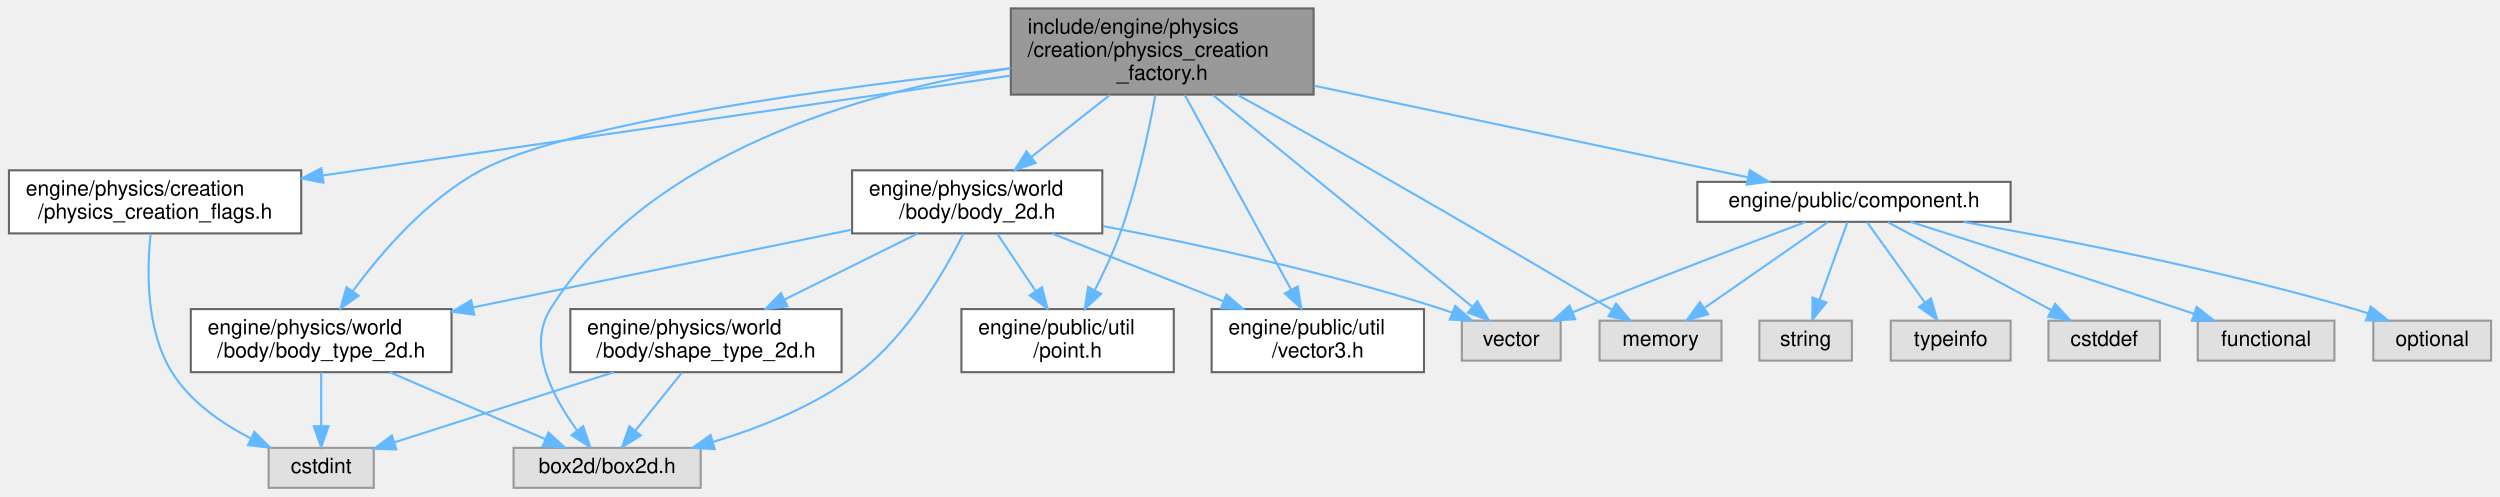
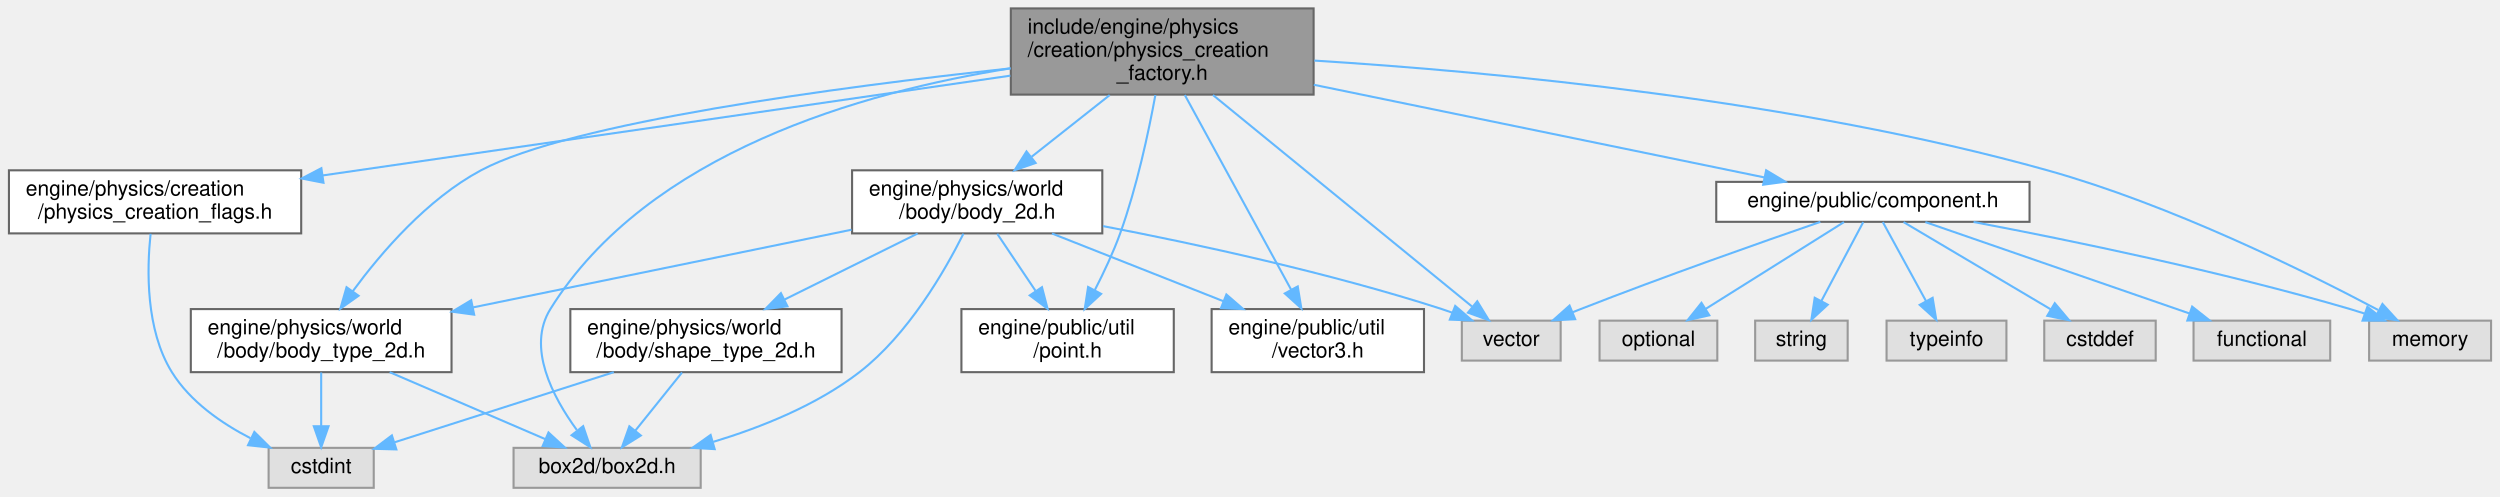
<svg xmlns="http://www.w3.org/2000/svg" xmlns:xlink="http://www.w3.org/1999/xlink" width="1189pt" height="236pt" viewBox="0.00 0.00 1188.50 236.00">
  <g id="graph0" class="graph" transform="scale(1 1) rotate(0) translate(4 232)">
    <g id="Node000001" class="node">
      <g id="a_Node000001">
        <a xlink:title=" ">
          <polygon fill="#999999" stroke="#666666" points="620.5,-228 476.5,-228 476.5,-187 620.5,-187 620.5,-228" />
          <text text-anchor="start" x="484.5" y="-216" font-family="Helvetica,sans-Serif" font-size="10.00">include/engine/physics</text>
          <text text-anchor="start" x="484.5" y="-205" font-family="Helvetica,sans-Serif" font-size="10.00">/creation/physics_creation</text>
          <text text-anchor="middle" x="548.5" y="-194" font-family="Helvetica,sans-Serif" font-size="10.00">_factory.h</text>
        </a>
      </g>
    </g>
    <g id="Node000002" class="node">
      <g id="a_Node000002">
        <a xlink:title=" ">
          <polygon fill="#e0e0e0" stroke="#999999" points="329,-19 240,-19 240,0 329,0 329,-19" />
          <text text-anchor="middle" x="284.5" y="-7" font-family="Helvetica,sans-Serif" font-size="10.00">box2d/box2d.h</text>
        </a>
      </g>
    </g>
    <g id="edge1_Node000001_Node000002" class="edge">
      <g id="a_edge1_Node000001_Node000002">
        <a xlink:title=" ">
          <path fill="none" stroke="#63b8ff" d="M476.28,-199.49C406.2,-188.33 303.85,-159.49 257.5,-85 246.2,-66.84 258.59,-43.26 270.06,-27.54" />
          <polygon fill="#63b8ff" stroke="#63b8ff" points="273.1,-29.32 276.52,-19.29 267.59,-25 273.1,-29.32" />
        </a>
      </g>
    </g>
    <g id="Node000003" class="node">
      <g id="a_Node000003">
        <a xlink:href="physics__creation__flags_8h.html" target="_top" xlink:title=" ">
          <polygon fill="white" stroke="#666666" points="139,-151 0,-151 0,-121 139,-121 139,-151" />
          <text text-anchor="start" x="8" y="-139" font-family="Helvetica,sans-Serif" font-size="10.00">engine/physics/creation</text>
          <text text-anchor="middle" x="69.5" y="-128" font-family="Helvetica,sans-Serif" font-size="10.00">/physics_creation_flags.h</text>
        </a>
      </g>
    </g>
    <g id="edge2_Node000001_Node000003" class="edge">
      <g id="a_edge2_Node000001_Node000003">
        <a xlink:title=" ">
          <path fill="none" stroke="#63b8ff" d="M476.27,-196.02C388.35,-183.26 240.37,-161.79 149.21,-148.56" />
          <polygon fill="#63b8ff" stroke="#63b8ff" points="149.6,-145.08 139.2,-147.11 148.59,-152.01 149.6,-145.08" />
        </a>
      </g>
    </g>
    <g id="Node000005" class="node">
      <g id="a_Node000005">
        <a xlink:href="body__2d_8h.html" target="_top" xlink:title=" ">
          <polygon fill="white" stroke="#666666" points="520,-151 401,-151 401,-121 520,-121 520,-151" />
          <text text-anchor="start" x="409" y="-139" font-family="Helvetica,sans-Serif" font-size="10.00">engine/physics/world</text>
          <text text-anchor="middle" x="460.5" y="-128" font-family="Helvetica,sans-Serif" font-size="10.00">/body/body_2d.h</text>
        </a>
      </g>
    </g>
    <g id="edge4_Node000001_Node000005" class="edge">
      <g id="a_edge4_Node000001_Node000005">
        <a xlink:title=" ">
          <path fill="none" stroke="#63b8ff" d="M523.52,-186.77C511.91,-177.6 498.1,-166.7 486.38,-157.44" />
          <polygon fill="#63b8ff" stroke="#63b8ff" points="488.29,-154.49 478.28,-151.04 483.95,-159.98 488.29,-154.49" />
        </a>
      </g>
    </g>
    <g id="Node000006" class="node">
      <g id="a_Node000006">
        <a xlink:href="body__type__2d_8h.html" target="_top" xlink:title=" ">
          <polygon fill="white" stroke="#666666" points="210.5,-85 86.5,-85 86.5,-55 210.5,-55 210.5,-85" />
          <text text-anchor="start" x="94.5" y="-73" font-family="Helvetica,sans-Serif" font-size="10.00">engine/physics/world</text>
          <text text-anchor="middle" x="148.5" y="-62" font-family="Helvetica,sans-Serif" font-size="10.00">/body/body_type_2d.h</text>
        </a>
      </g>
    </g>
    <g id="edge15_Node000001_Node000006" class="edge">
      <g id="a_edge15_Node000001_Node000006">
        <a xlink:title=" ">
          <path fill="none" stroke="#63b8ff" d="M476.41,-199.5C394.62,-190.62 267.04,-173.71 224.5,-151 198.97,-137.37 177.1,-111.97 163.47,-93.43" />
          <polygon fill="#63b8ff" stroke="#63b8ff" points="166.28,-91.34 157.63,-85.22 160.57,-95.4 166.28,-91.34" />
        </a>
      </g>
    </g>
    <g id="Node000008" class="node">
      <g id="a_Node000008">
        <a xlink:href="point_8h.html" target="_top" xlink:title=" ">
          <polygon fill="white" stroke="#666666" points="554,-85 453,-85 453,-55 554,-55 554,-85" />
          <text text-anchor="start" x="461" y="-73" font-family="Helvetica,sans-Serif" font-size="10.00">engine/public/util</text>
          <text text-anchor="middle" x="503.5" y="-62" font-family="Helvetica,sans-Serif" font-size="10.00">/point.h</text>
        </a>
      </g>
    </g>
    <g id="edge24_Node000001_Node000008" class="edge">
      <g id="a_edge24_Node000001_Node000008">
        <a xlink:title=" ">
          <path fill="none" stroke="#63b8ff" d="M545.24,-186.77C542.02,-169.19 536.43,-142.94 528.5,-121 525.23,-111.95 520.74,-102.4 516.47,-94.11" />
          <polygon fill="#63b8ff" stroke="#63b8ff" points="519.43,-92.23 511.64,-85.05 513.25,-95.52 519.43,-92.23" />
        </a>
      </g>
    </g>
    <g id="Node000009" class="node">
      <g id="a_Node000009">
        <a xlink:href="vector3_8h.html" target="_top" xlink:title=" ">
          <polygon fill="white" stroke="#666666" points="673,-85 572,-85 572,-55 673,-55 673,-85" />
          <text text-anchor="start" x="580" y="-73" font-family="Helvetica,sans-Serif" font-size="10.00">engine/public/util</text>
          <text text-anchor="middle" x="622.5" y="-62" font-family="Helvetica,sans-Serif" font-size="10.00">/vector3.h</text>
        </a>
      </g>
    </g>
    <g id="edge25_Node000001_Node000009" class="edge">
      <g id="a_edge25_Node000001_Node000009">
        <a xlink:title=" ">
          <path fill="none" stroke="#63b8ff" d="M559.26,-186.8C572.68,-162.22 595.6,-120.25 609.85,-94.16" />
          <polygon fill="#63b8ff" stroke="#63b8ff" points="612.95,-95.78 614.67,-85.33 606.81,-92.43 612.95,-95.78" />
        </a>
      </g>
    </g>
    <g id="Node000010" class="node">
      <g id="a_Node000010">
        <a xlink:title=" ">
          <polygon fill="#e0e0e0" stroke="#999999" points="738,-79.5 691,-79.5 691,-60.5 738,-60.5 738,-79.5" />
          <text text-anchor="middle" x="714.5" y="-67.5" font-family="Helvetica,sans-Serif" font-size="10.00">vector</text>
        </a>
      </g>
    </g>
    <g id="edge27_Node000001_Node000010" class="edge">
      <g id="a_edge27_Node000001_Node000010">
        <a xlink:title=" ">
          <path fill="none" stroke="#63b8ff" d="M572.64,-186.8C606.03,-159.54 665.61,-110.91 695.82,-86.24" />
          <polygon fill="#63b8ff" stroke="#63b8ff" points="698.33,-88.72 703.86,-79.69 693.9,-83.3 698.33,-88.72" />
        </a>
      </g>
    </g>
    <g id="Node000011" class="node">
      <g id="a_Node000011">
        <a xlink:href="component_8h.html" target="_top" xlink:title=" ">
-           <polygon fill="white" stroke="#666666" points="952,-145.5 803,-145.5 803,-126.5 952,-126.5 952,-145.5" />
-           <text text-anchor="middle" x="877.5" y="-133.5" font-family="Helvetica,sans-Serif" font-size="10.00">engine/public/component.h</text>
+           <polygon fill="white" stroke="#666666" points="961,-145.5 812,-145.5 812,-126.5 961,-126.5 961,-145.5" />
+           <text text-anchor="middle" x="886.5" y="-133.5" font-family="Helvetica,sans-Serif" font-size="10.00">engine/public/component.h</text>
        </a>
      </g>
    </g>
    <g id="edge16_Node000001_Node000011" class="edge">
      <g id="a_edge16_Node000001_Node000011">
        <a xlink:title=" ">
-           <path fill="none" stroke="#63b8ff" d="M620.7,-191.25C683.2,-178.04 771.99,-159.29 827.1,-147.65" />
-           <polygon fill="#63b8ff" stroke="#63b8ff" points="827.93,-151.05 836.99,-145.56 826.48,-144.2 827.93,-151.05" />
-         </a>
-       </g>
-     </g>
-     <g id="Node000013" class="node">
-       <g id="a_Node000013">
-         <a xlink:title=" ">
-           <polygon fill="#e0e0e0" stroke="#999999" points="814.5,-79.5 756.5,-79.5 756.5,-60.5 814.5,-60.5 814.5,-79.5" />
-           <text text-anchor="middle" x="785.5" y="-67.5" font-family="Helvetica,sans-Serif" font-size="10.00">memory</text>
-         </a>
-       </g>
-     </g>
-     <g id="edge26_Node000001_Node000013" class="edge">
-       <g id="a_edge26_Node000001_Node000013">
-         <a xlink:title=" ">
-           <path fill="none" stroke="#63b8ff" d="M584.24,-186.91C603.36,-176.37 627.28,-163.08 648.5,-151 688.75,-128.08 735.24,-100.75 762.4,-84.69" />
-           <polygon fill="#63b8ff" stroke="#63b8ff" points="764.34,-87.62 771.16,-79.51 760.77,-81.59 764.34,-87.62" />
+           <path fill="none" stroke="#63b8ff" d="M620.59,-191.68C684.98,-178.44 777.69,-159.37 834.91,-147.61" />
+           <polygon fill="#63b8ff" stroke="#63b8ff" points="835.73,-151.01 844.82,-145.57 834.32,-144.16 835.73,-151.01" />
+         </a>
+       </g>
+     </g>
+     <g id="Node000014" class="node">
+       <g id="a_Node000014">
+         <a xlink:title=" ">
+           <polygon fill="#e0e0e0" stroke="#999999" points="1180.5,-79.5 1122.5,-79.5 1122.5,-60.5 1180.5,-60.5 1180.5,-79.5" />
+           <text text-anchor="middle" x="1151.5" y="-67.5" font-family="Helvetica,sans-Serif" font-size="10.00">memory</text>
+         </a>
+       </g>
+     </g>
+     <g id="edge26_Node000001_Node000014" class="edge">
+       <g id="a_edge26_Node000001_Node000014">
+         <a xlink:title=" ">
+           <path fill="none" stroke="#63b8ff" d="M620.88,-203.18C705.76,-197.87 850.04,-184.4 969.5,-151 1028.19,-134.59 1092.5,-102.76 1126.76,-84.59" />
+           <polygon fill="#63b8ff" stroke="#63b8ff" points="1128.84,-87.44 1135.99,-79.63 1125.53,-81.28 1128.84,-87.44" />
        </a>
      </g>
    </g>
    <g id="Node000004" class="node">
      <g id="a_Node000004">
        <a xlink:title=" ">
          <polygon fill="#e0e0e0" stroke="#999999" points="173.5,-19 123.5,-19 123.5,0 173.5,0 173.5,-19" />
          <text text-anchor="middle" x="148.5" y="-7" font-family="Helvetica,sans-Serif" font-size="10.00">cstdint</text>
        </a>
      </g>
    </g>
    <g id="edge3_Node000003_Node000004" class="edge">
      <g id="a_edge3_Node000003_Node000004">
        <a xlink:title=" ">
          <path fill="none" stroke="#63b8ff" d="M67.37,-120.81C65.57,-103.83 64.99,-75.16 77.5,-55 86.16,-41.04 101,-30.74 114.88,-23.58" />
          <polygon fill="#63b8ff" stroke="#63b8ff" points="116.72,-26.58 124.25,-19.12 113.71,-20.26 116.72,-26.58" />
        </a>
      </g>
    </g>
    <g id="edge5_Node000005_Node000002" class="edge">
      <g id="a_edge5_Node000005_Node000002">
        <a xlink:title=" ">
          <path fill="none" stroke="#63b8ff" d="M453.98,-120.88C445.13,-103.16 427.71,-72.93 404.5,-55 384.2,-39.32 357.81,-28.74 334.95,-21.84" />
          <polygon fill="#63b8ff" stroke="#63b8ff" points="335.65,-18.4 325.07,-19.01 333.72,-25.13 335.65,-18.4" />
        </a>
      </g>
    </g>
    <g id="edge6_Node000005_Node000006" class="edge">
      <g id="a_edge6_Node000005_Node000006">
        <a xlink:title=" ">
          <path fill="none" stroke="#63b8ff" d="M400.71,-122.74C349.41,-112.21 275.32,-97.02 220.72,-85.81" />
          <polygon fill="#63b8ff" stroke="#63b8ff" points="221.26,-82.35 210.76,-83.77 219.85,-89.21 221.26,-82.35" />
        </a>
      </g>
    </g>
    <g id="Node000007" class="node">
      <g id="a_Node000007">
        <a xlink:href="shape__type__2d_8h.html" target="_top" xlink:title=" ">
          <polygon fill="white" stroke="#666666" points="396,-85 267,-85 267,-55 396,-55 396,-85" />
          <text text-anchor="start" x="275" y="-73" font-family="Helvetica,sans-Serif" font-size="10.00">engine/physics/world</text>
          <text text-anchor="middle" x="331.5" y="-62" font-family="Helvetica,sans-Serif" font-size="10.00">/body/shape_type_2d.h</text>
        </a>
      </g>
    </g>
    <g id="edge9_Node000005_Node000007" class="edge">
      <g id="a_edge9_Node000005_Node000007">
        <a xlink:title=" ">
          <path fill="none" stroke="#63b8ff" d="M432.19,-120.95C413.62,-111.74 389.14,-99.6 368.96,-89.59" />
          <polygon fill="#63b8ff" stroke="#63b8ff" points="370.26,-86.32 359.74,-85.01 367.15,-92.59 370.26,-86.32" />
        </a>
      </g>
    </g>
    <g id="edge12_Node000005_Node000008" class="edge">
      <g id="a_edge12_Node000005_Node000008">
        <a xlink:title=" ">
          <path fill="none" stroke="#63b8ff" d="M470.04,-120.8C475.39,-112.84 482.18,-102.74 488.24,-93.71" />
          <polygon fill="#63b8ff" stroke="#63b8ff" points="491.31,-95.42 493.98,-85.16 485.5,-91.51 491.31,-95.42" />
        </a>
      </g>
    </g>
    <g id="edge13_Node000005_Node000009" class="edge">
      <g id="a_edge13_Node000005_Node000009">
        <a xlink:title=" ">
          <path fill="none" stroke="#63b8ff" d="M496.05,-120.95C520,-111.49 551.79,-98.93 577.5,-88.78" />
          <polygon fill="#63b8ff" stroke="#63b8ff" points="579.02,-91.94 587.03,-85.01 576.44,-85.43 579.02,-91.94" />
        </a>
      </g>
    </g>
    <g id="edge14_Node000005_Node000010" class="edge">
      <g id="a_edge14_Node000005_Node000010">
        <a xlink:title=" ">
          <path fill="none" stroke="#63b8ff" d="M520.37,-124.46C565.28,-115.84 627.96,-102.26 681.5,-85 683.13,-84.47 684.79,-83.9 686.45,-83.29" />
          <polygon fill="#63b8ff" stroke="#63b8ff" points="687.85,-86.51 695.87,-79.59 685.29,-79.99 687.85,-86.51" />
        </a>
      </g>
    </g>
    <g id="edge7_Node000006_Node000002" class="edge">
      <g id="a_edge7_Node000006_Node000002">
        <a xlink:title=" ">
          <path fill="none" stroke="#63b8ff" d="M181.08,-54.99C203.56,-45.31 233.22,-32.56 255.01,-23.18" />
          <polygon fill="#63b8ff" stroke="#63b8ff" points="256.61,-26.31 264.42,-19.14 253.85,-19.88 256.61,-26.31" />
        </a>
      </g>
    </g>
    <g id="edge8_Node000006_Node000004" class="edge">
      <g id="a_edge8_Node000006_Node000004">
        <a xlink:title=" ">
          <path fill="none" stroke="#63b8ff" d="M148.5,-54.84C148.5,-47.21 148.5,-37.7 148.5,-29.45" />
          <polygon fill="#63b8ff" stroke="#63b8ff" points="152,-29.27 148.5,-19.27 145,-29.27 152,-29.27" />
        </a>
      </g>
    </g>
    <g id="edge10_Node000007_Node000002" class="edge">
      <g id="a_edge10_Node000007_Node000002">
        <a xlink:title=" ">
          <path fill="none" stroke="#63b8ff" d="M320.12,-54.84C313.44,-46.52 304.95,-35.96 297.94,-27.23" />
          <polygon fill="#63b8ff" stroke="#63b8ff" points="300.53,-24.87 291.54,-19.27 295.08,-29.25 300.53,-24.87" />
        </a>
      </g>
    </g>
    <g id="edge11_Node000007_Node000004" class="edge">
      <g id="a_edge11_Node000007_Node000004">
        <a xlink:title=" ">
          <path fill="none" stroke="#63b8ff" d="M287.67,-54.99C255.79,-44.8 213.21,-31.18 183.57,-21.71" />
          <polygon fill="#63b8ff" stroke="#63b8ff" points="184.26,-18.26 173.67,-18.55 182.13,-24.93 184.26,-18.26" />
        </a>
      </g>
    </g>
    <g id="edge23_Node000011_Node000010" class="edge">
      <g id="a_edge23_Node000011_Node000010">
        <a xlink:title=" ">
-           <path fill="none" stroke="#63b8ff" d="M854.39,-126.38C828.33,-116.6 784.71,-100.05 747.5,-85 746.3,-84.51 745.08,-84.02 743.84,-83.51" />
-           <polygon fill="#63b8ff" stroke="#63b8ff" points="744.92,-80.17 734.35,-79.55 742.23,-86.63 744.92,-80.17" />
+           <path fill="none" stroke="#63b8ff" d="M861.49,-126.47C833.54,-116.84 787.02,-100.48 747.5,-85 746.29,-84.53 745.07,-84.04 743.83,-83.54" />
+           <polygon fill="#63b8ff" stroke="#63b8ff" points="744.9,-80.2 734.32,-79.62 742.23,-86.67 744.9,-80.2" />
        </a>
      </g>
    </g>
    <g id="Node000012" class="node">
      <g id="a_Node000012">
        <a xlink:title=" ">
-           <polygon fill="#e0e0e0" stroke="#999999" points="1106,-79.5 1041,-79.5 1041,-60.5 1106,-60.5 1106,-79.5" />
-           <text text-anchor="middle" x="1073.5" y="-67.5" font-family="Helvetica,sans-Serif" font-size="10.00">functional</text>
+           <polygon fill="#e0e0e0" stroke="#999999" points="1021,-79.5 968,-79.5 968,-60.5 1021,-60.5 1021,-79.5" />
+           <text text-anchor="middle" x="994.5" y="-67.5" font-family="Helvetica,sans-Serif" font-size="10.00">cstddef</text>
        </a>
      </g>
    </g>
    <g id="edge17_Node000011_Node000012" class="edge">
      <g id="a_edge17_Node000011_Node000012">
        <a xlink:title=" ">
-           <path fill="none" stroke="#63b8ff" d="M904.43,-126.47C935.38,-116.62 987.69,-99.88 1032.5,-85 1034.73,-84.26 1037.02,-83.49 1039.33,-82.71" />
-           <polygon fill="#63b8ff" stroke="#63b8ff" points="1040.46,-86.03 1048.81,-79.51 1038.21,-79.4 1040.46,-86.03" />
+           <path fill="none" stroke="#63b8ff" d="M901.07,-126.37C919.02,-115.73 949.77,-97.51 971.06,-84.89" />
+           <polygon fill="#63b8ff" stroke="#63b8ff" points="973,-87.81 979.82,-79.7 969.43,-81.79 973,-87.81" />
+         </a>
+       </g>
+     </g>
+     <g id="Node000013" class="node">
+       <g id="a_Node000013">
+         <a xlink:title=" ">
+           <polygon fill="#e0e0e0" stroke="#999999" points="1104,-79.5 1039,-79.5 1039,-60.5 1104,-60.5 1104,-79.5" />
+           <text text-anchor="middle" x="1071.5" y="-67.5" font-family="Helvetica,sans-Serif" font-size="10.00">functional</text>
        </a>
      </g>
    </g>
    <g id="edge18_Node000011_Node000013" class="edge">
      <g id="a_edge18_Node000011_Node000013">
        <a xlink:title=" ">
-           <path fill="none" stroke="#63b8ff" d="M865.09,-126.37C850.14,-115.97 824.78,-98.32 806.7,-85.75" />
-           <polygon fill="#63b8ff" stroke="#63b8ff" points="808.21,-82.54 798,-79.7 804.22,-88.28 808.21,-82.54" />
-         </a>
-       </g>
-     </g>
-     <g id="Node000014" class="node">
-       <g id="a_Node000014">
-         <a xlink:title=" ">
-           <polygon fill="#e0e0e0" stroke="#999999" points="1180.5,-79.5 1124.5,-79.5 1124.5,-60.5 1180.5,-60.5 1180.5,-79.5" />
-           <text text-anchor="middle" x="1152.5" y="-67.5" font-family="Helvetica,sans-Serif" font-size="10.00">optional</text>
+           <path fill="none" stroke="#63b8ff" d="M911.45,-126.37C943.81,-115.17 1000.44,-95.58 1036.93,-82.96" />
+           <polygon fill="#63b8ff" stroke="#63b8ff" points="1038.34,-86.17 1046.65,-79.6 1036.06,-79.56 1038.34,-86.17" />
        </a>
      </g>
    </g>
    <g id="edge19_Node000011_Node000014" class="edge">
      <g id="a_edge19_Node000011_Node000014">
        <a xlink:title=" ">
-           <path fill="none" stroke="#63b8ff" d="M929.6,-126.45C978.21,-117.91 1052.48,-103.42 1115.5,-85 1117.64,-84.37 1119.84,-83.68 1122.04,-82.95" />
-           <polygon fill="#63b8ff" stroke="#63b8ff" points="1123.31,-86.21 1131.56,-79.57 1120.96,-79.61 1123.31,-86.21" />
+           <path fill="none" stroke="#63b8ff" d="M934.37,-126.42C980.64,-117.67 1052.5,-102.86 1113.5,-85 1115.78,-84.33 1118.11,-83.6 1120.46,-82.83" />
+           <polygon fill="#63b8ff" stroke="#63b8ff" points="1121.68,-86.11 1129.97,-79.51 1119.37,-79.5 1121.68,-86.11" />
        </a>
      </g>
    </g>
    <g id="Node000015" class="node">
      <g id="a_Node000015">
        <a xlink:title=" ">
-           <polygon fill="#e0e0e0" stroke="#999999" points="876.5,-79.5 832.5,-79.5 832.5,-60.5 876.5,-60.5 876.5,-79.5" />
-           <text text-anchor="middle" x="854.5" y="-67.5" font-family="Helvetica,sans-Serif" font-size="10.00">string</text>
+           <polygon fill="#e0e0e0" stroke="#999999" points="812.5,-79.5 756.5,-79.5 756.5,-60.5 812.5,-60.5 812.5,-79.5" />
+           <text text-anchor="middle" x="784.5" y="-67.5" font-family="Helvetica,sans-Serif" font-size="10.00">optional</text>
        </a>
      </g>
    </g>
    <g id="edge20_Node000011_Node000015" class="edge">
      <g id="a_edge20_Node000011_Node000015">
        <a xlink:title=" ">
-           <path fill="none" stroke="#63b8ff" d="M874.4,-126.37C871.02,-116.97 865.52,-101.67 861.16,-89.53" />
-           <polygon fill="#63b8ff" stroke="#63b8ff" points="864.38,-88.13 857.7,-79.91 857.79,-90.5 864.38,-88.13" />
+           <path fill="none" stroke="#63b8ff" d="M872.74,-126.37C855.86,-115.78 827.01,-97.67 806.91,-85.06" />
+           <polygon fill="#63b8ff" stroke="#63b8ff" points="808.69,-82.05 798.36,-79.7 804.97,-87.98 808.69,-82.05" />
        </a>
      </g>
    </g>
    <g id="Node000016" class="node">
      <g id="a_Node000016">
        <a xlink:title=" ">
-           <polygon fill="#e0e0e0" stroke="#999999" points="952,-79.5 895,-79.5 895,-60.5 952,-60.5 952,-79.5" />
-           <text text-anchor="middle" x="923.5" y="-67.5" font-family="Helvetica,sans-Serif" font-size="10.00">typeinfo</text>
+           <polygon fill="#e0e0e0" stroke="#999999" points="874.5,-79.5 830.5,-79.5 830.5,-60.5 874.5,-60.5 874.5,-79.5" />
+           <text text-anchor="middle" x="852.5" y="-67.5" font-family="Helvetica,sans-Serif" font-size="10.00">string</text>
        </a>
      </g>
    </g>
    <g id="edge21_Node000011_Node000016" class="edge">
      <g id="a_edge21_Node000011_Node000016">
        <a xlink:title=" ">
-           <path fill="none" stroke="#63b8ff" d="M883.7,-126.37C890.73,-116.59 902.35,-100.42 911.23,-88.08" />
-           <polygon fill="#63b8ff" stroke="#63b8ff" points="914.11,-90.07 917.1,-79.91 908.42,-85.98 914.11,-90.07" />
+           <path fill="none" stroke="#63b8ff" d="M881.91,-126.37C876.82,-116.78 868.46,-101.05 861.96,-88.8" />
+           <polygon fill="#63b8ff" stroke="#63b8ff" points="865.01,-87.09 857.23,-79.91 858.83,-90.38 865.01,-87.09" />
        </a>
      </g>
    </g>
    <g id="Node000017" class="node">
      <g id="a_Node000017">
        <a xlink:title=" ">
-           <polygon fill="#e0e0e0" stroke="#999999" points="1023,-79.5 970,-79.5 970,-60.5 1023,-60.5 1023,-79.5" />
-           <text text-anchor="middle" x="996.5" y="-67.5" font-family="Helvetica,sans-Serif" font-size="10.00">cstddef</text>
+           <polygon fill="#e0e0e0" stroke="#999999" points="950,-79.5 893,-79.5 893,-60.5 950,-60.5 950,-79.5" />
+           <text text-anchor="middle" x="921.5" y="-67.5" font-family="Helvetica,sans-Serif" font-size="10.00">typeinfo</text>
        </a>
      </g>
    </g>
    <g id="edge22_Node000011_Node000017" class="edge">
      <g id="a_edge22_Node000011_Node000017">
        <a xlink:title=" ">
-           <path fill="none" stroke="#63b8ff" d="M893.55,-126.37C913.51,-115.63 947.82,-97.18 971.3,-84.55" />
-           <polygon fill="#63b8ff" stroke="#63b8ff" points="973.18,-87.52 980.33,-79.7 969.86,-81.35 973.18,-87.52" />
+           <path fill="none" stroke="#63b8ff" d="M891.22,-126.37C896.46,-116.78 905.07,-101.05 911.77,-88.8" />
+           <polygon fill="#63b8ff" stroke="#63b8ff" points="914.9,-90.36 916.63,-79.91 908.76,-87 914.9,-90.36" />
        </a>
      </g>
    </g>
  </g>
</svg>
